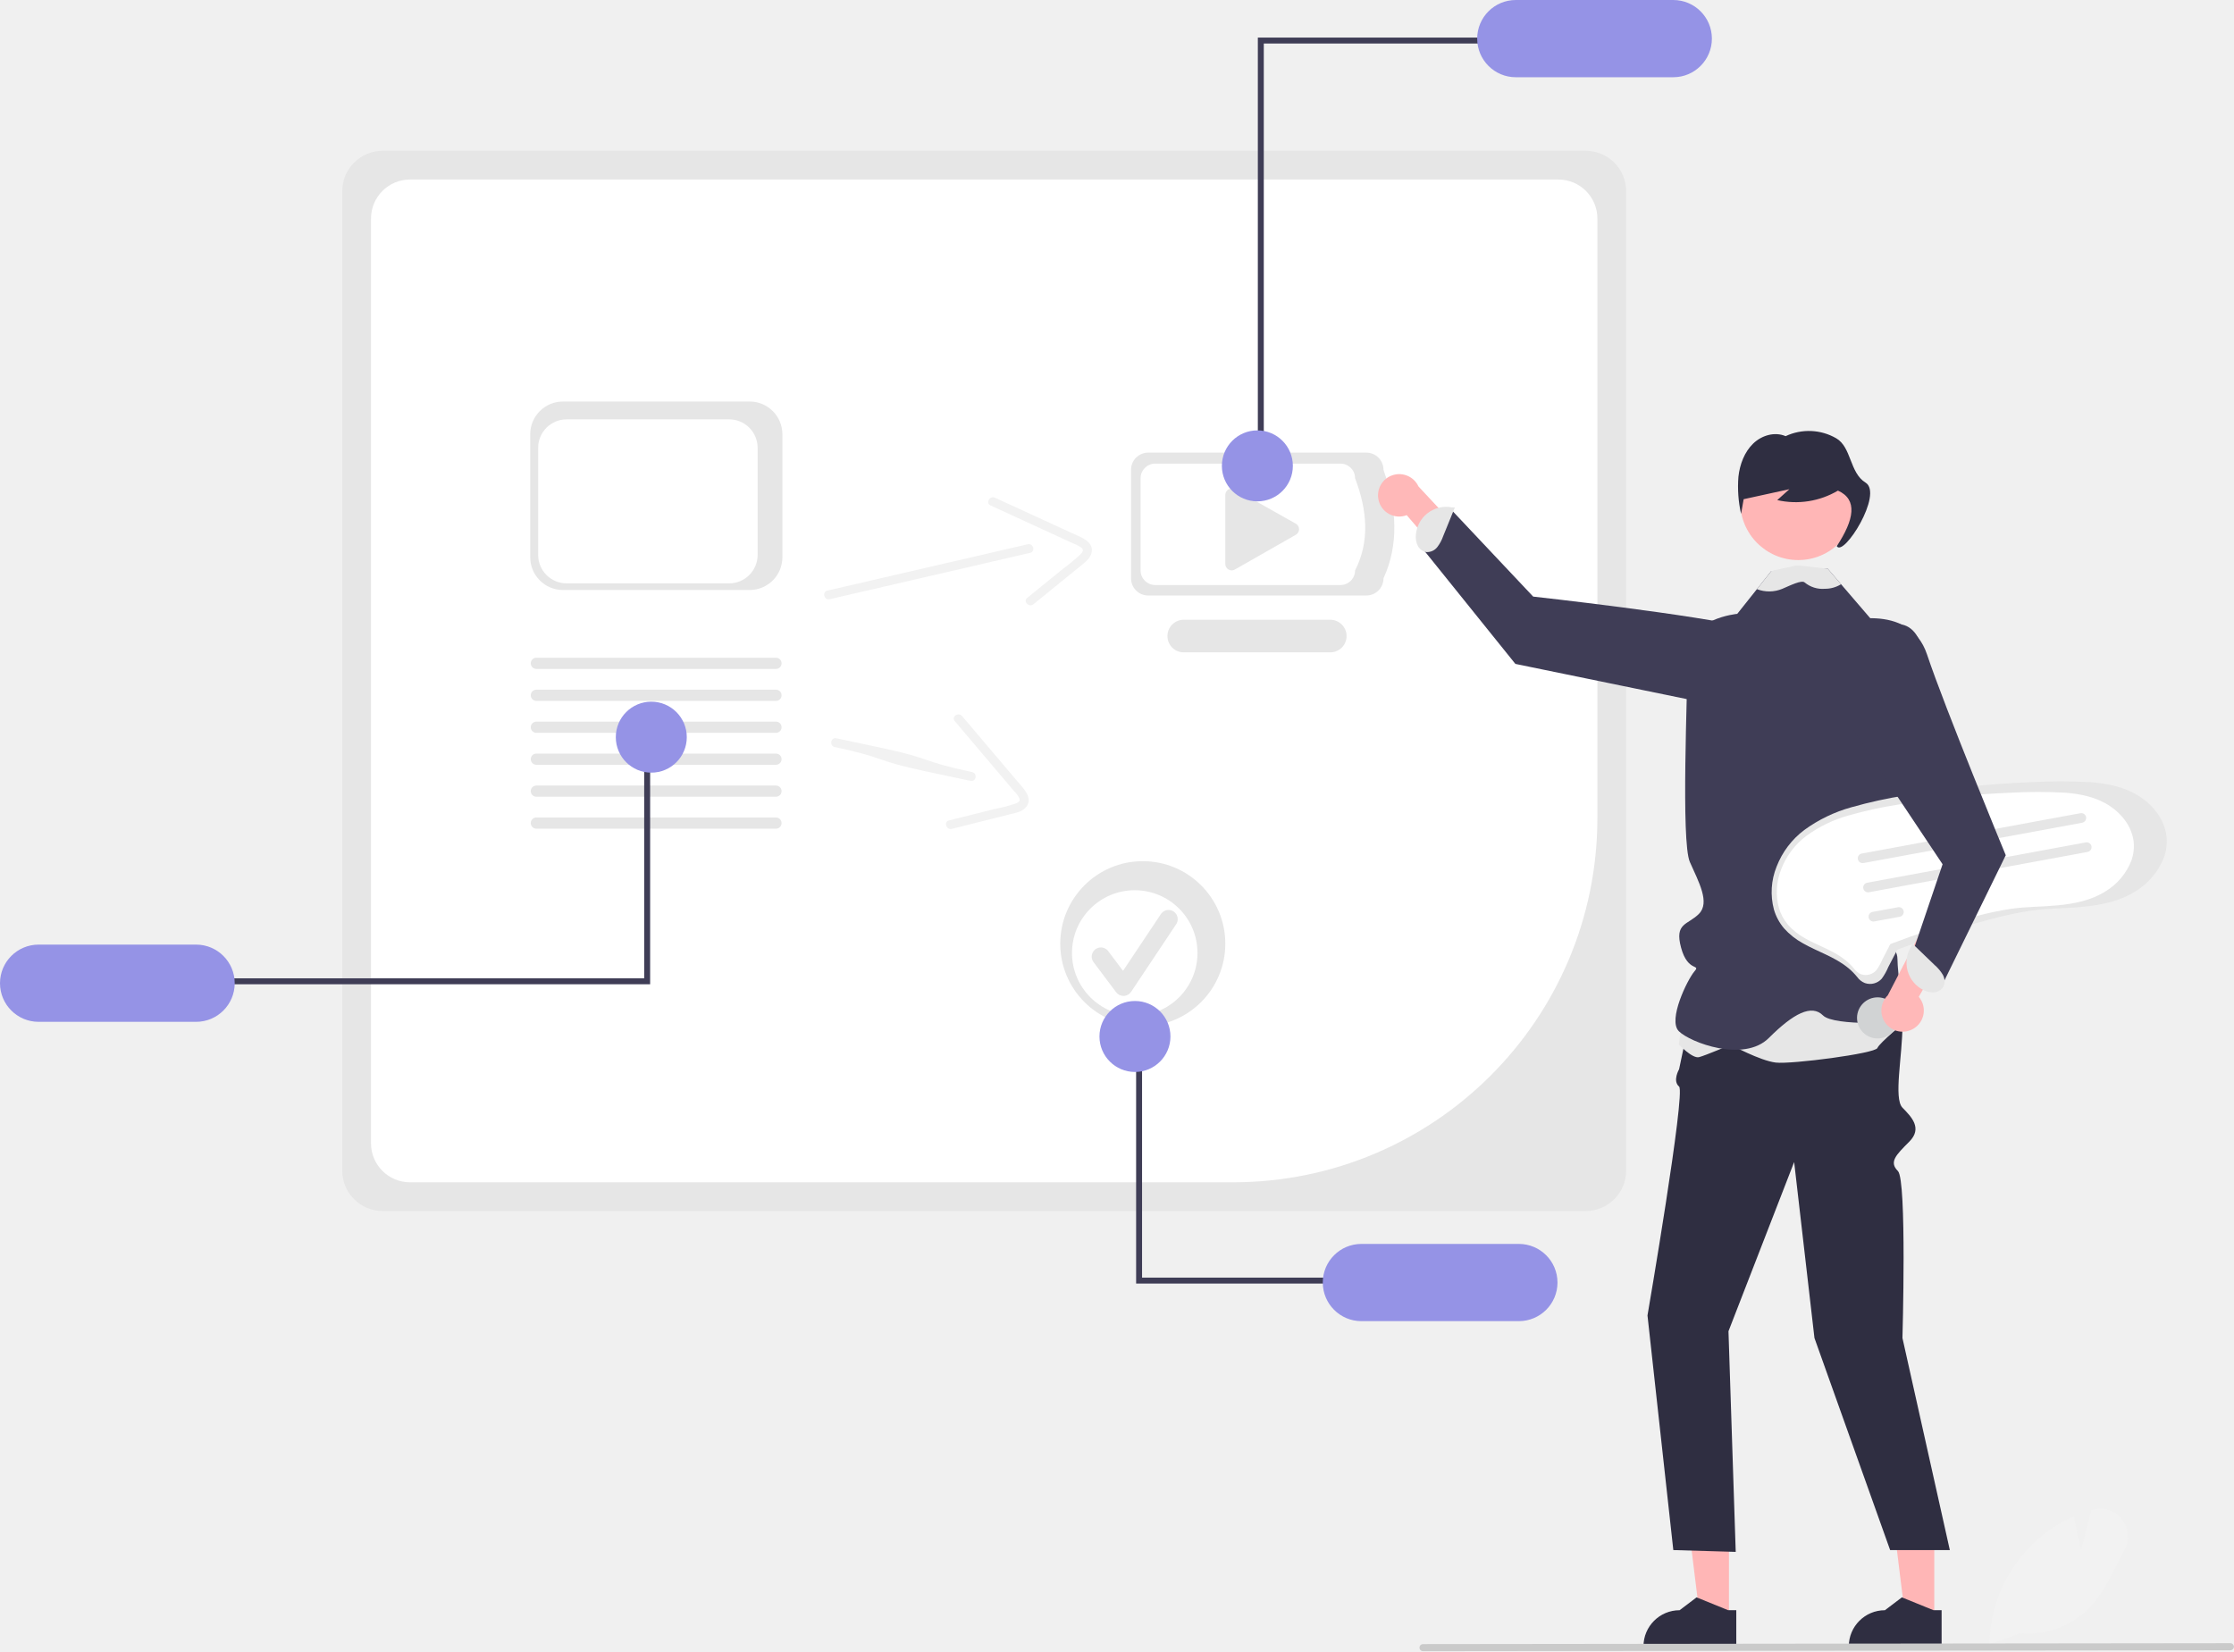
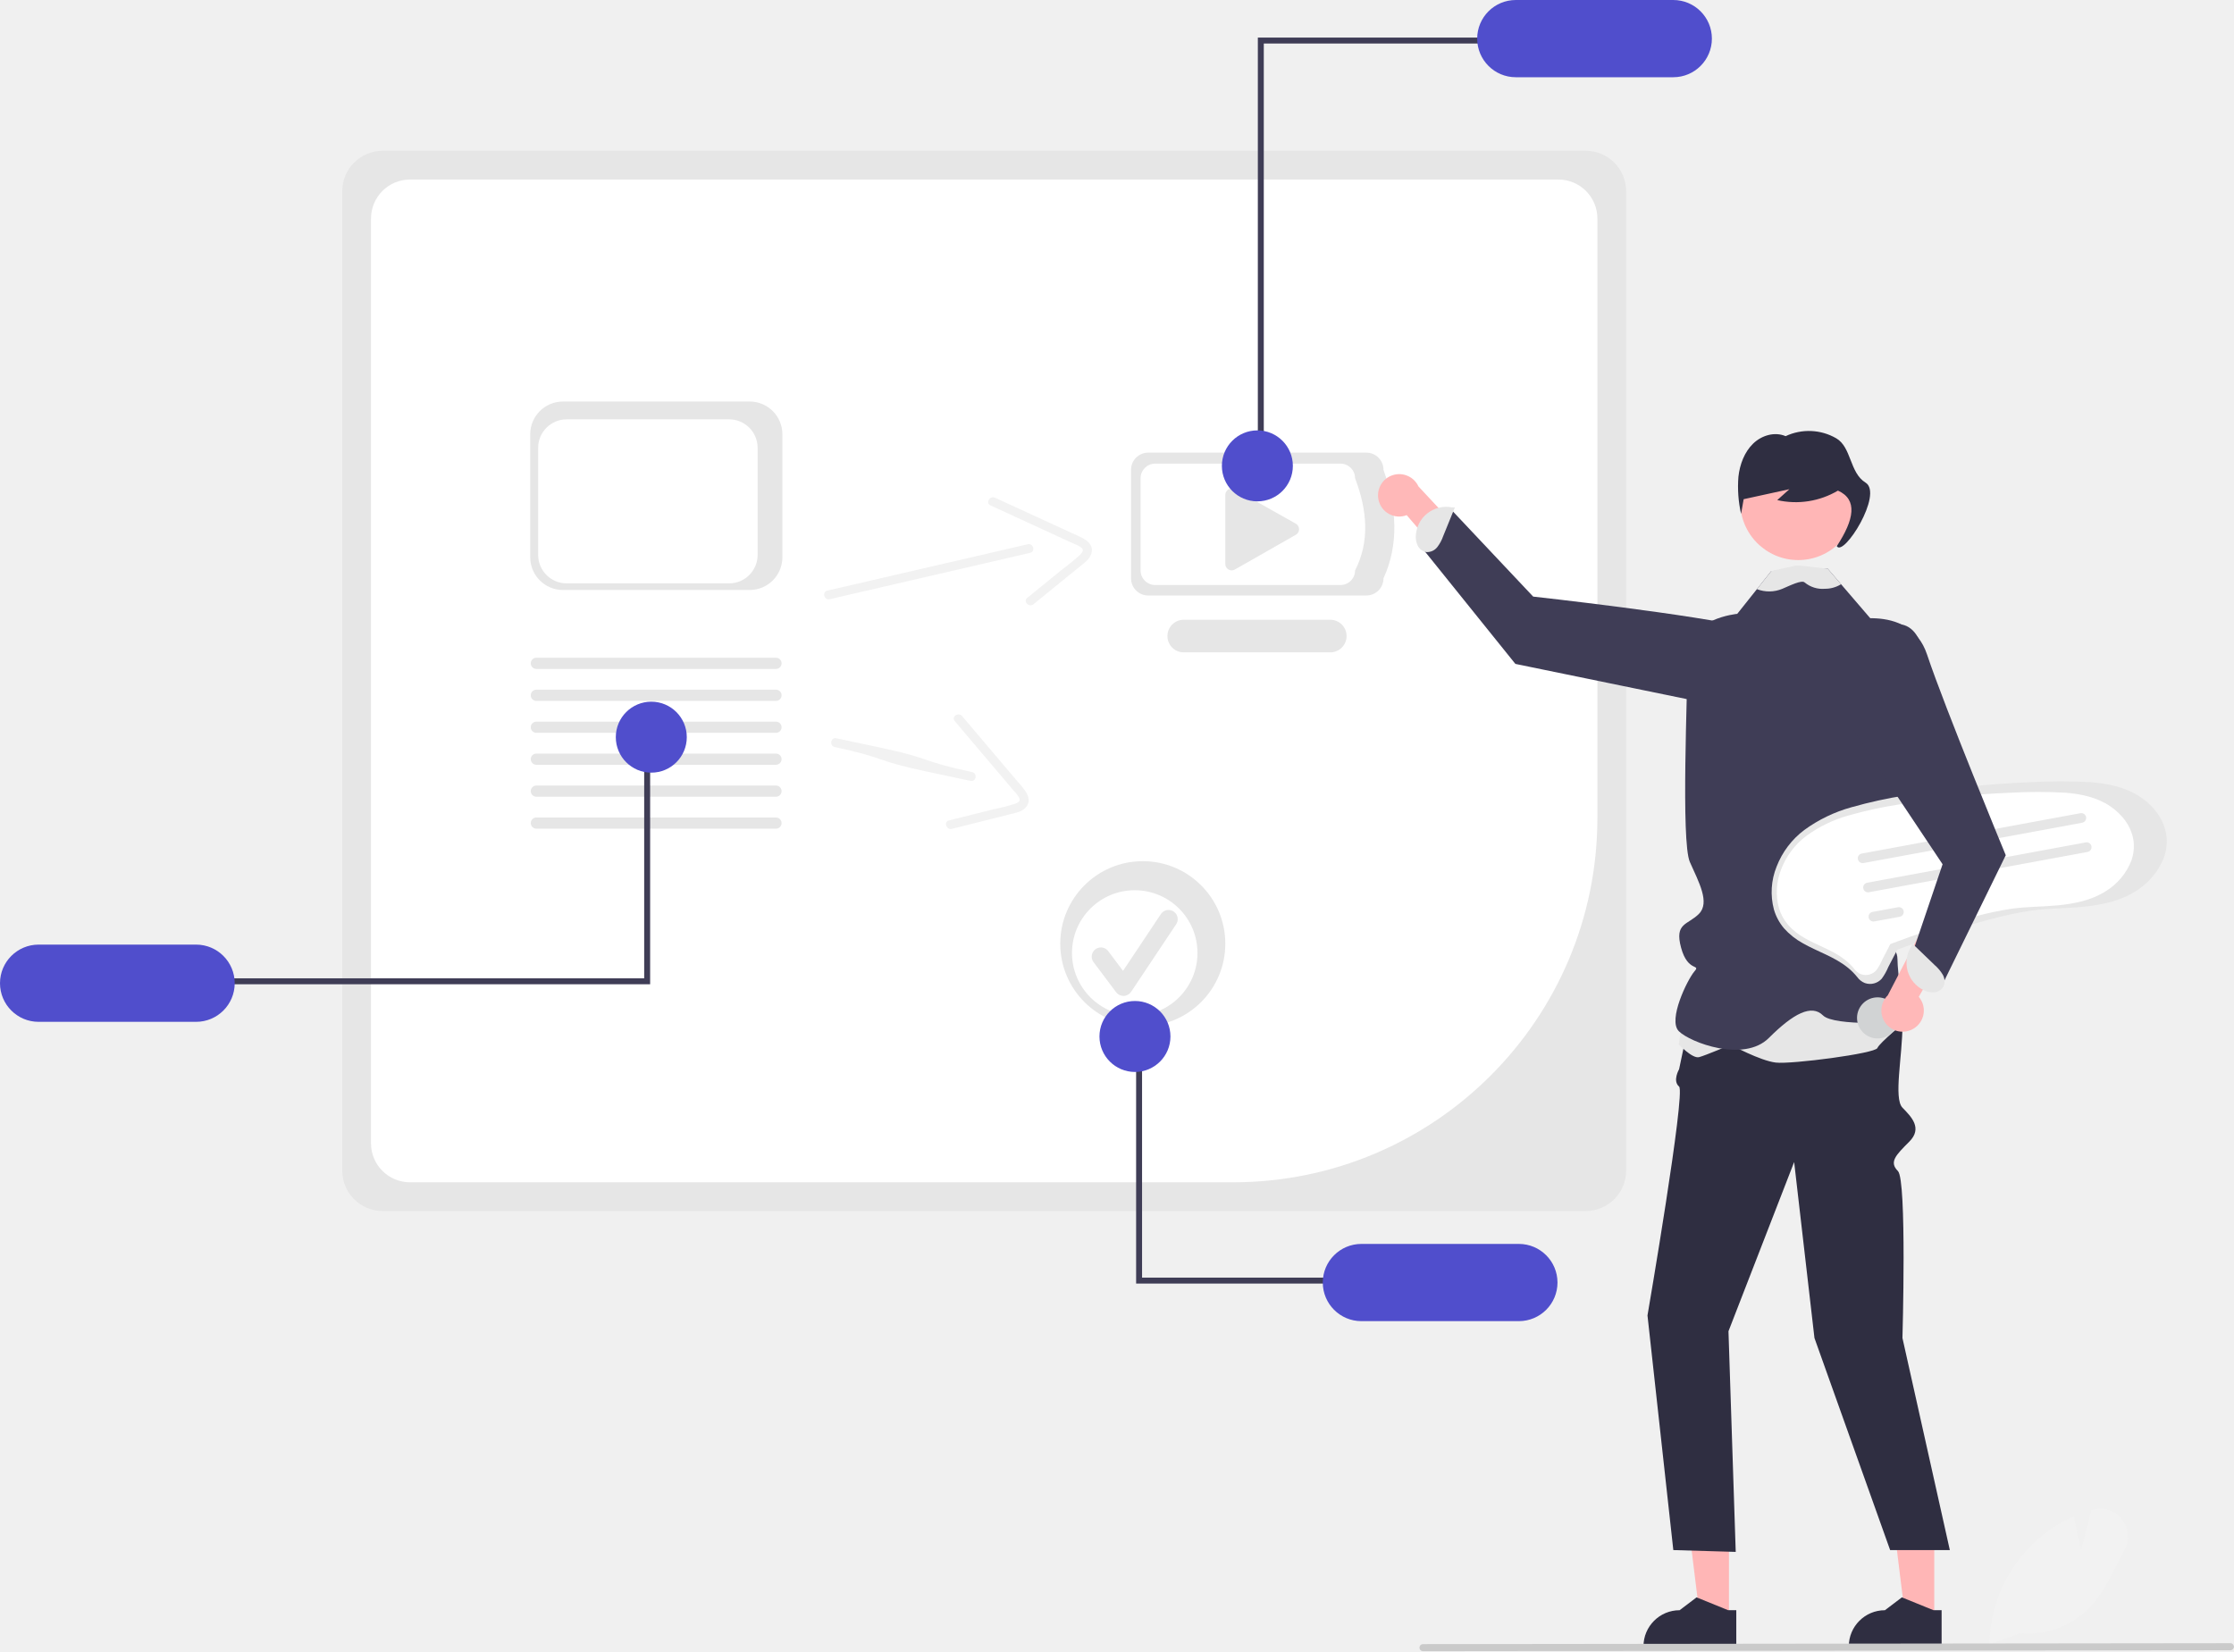
<svg xmlns="http://www.w3.org/2000/svg" data-name="Layer 1" width="751.951" height="555.868" viewBox="0 0 751.951 555.868">
  <path d="M757.765,579.763H352.83a13.625,13.625,0,0,1-13.609-13.609V236.431a13.625,13.625,0,0,1,13.609-13.609H757.765a13.625,13.625,0,0,1,13.609,13.609V566.154A13.625,13.625,0,0,1,757.765,579.763Z" transform="translate(-224.0247 -172.0659)" fill="#e6e6e6" />
  <path d="M362.011,232.509a13.124,13.124,0,0,0-13.109,13.109V556.975a13.124,13.124,0,0,0,13.109,13.108H639.174a122.66,122.66,0,0,0,122.521-122.521V245.618a13.124,13.124,0,0,0-13.109-13.109Z" transform="translate(-224.0247 -172.0659)" fill="#fff" />
  <path d="M683.925,372.54H610.5a5.782,5.782,0,0,1-5.776-5.776V330.219a5.782,5.782,0,0,1,5.776-5.776h73.424a5.782,5.782,0,0,1,5.776,5.776c4.543,12.932,5.189,25.221,0,36.545A5.782,5.782,0,0,1,683.925,372.54Z" transform="translate(-224.0247 -172.0659)" fill="#e6e6e6" />
  <path d="M675.226,369.008H612.845a4.913,4.913,0,0,1-4.907-4.907V333.052a4.913,4.913,0,0,1,4.907-4.907h62.382a4.913,4.913,0,0,1,4.907,4.907c4.21,11.058,4.887,21.521,0,31.049A4.913,4.913,0,0,1,675.226,369.008Z" transform="translate(-224.0247 -172.0659)" fill="#fff" />
  <path d="M671.862,391.683H622.4a5.488,5.488,0,0,1-.02-10.975h49.482a5.488,5.488,0,0,1,0,10.975Z" transform="translate(-224.0247 -172.0659)" fill="#e6e6e6" />
  <path d="M638.606,336.528a2.153,2.153,0,0,0-2.146,2.149v23.261a2.145,2.145,0,0,0,3.208,1.864l20.531-11.707a2.144,2.144,0,0,0-.01-3.733l-20.53-11.555A2.142,2.142,0,0,0,638.606,336.528Z" transform="translate(-224.0247 -172.0659)" fill="#e6e6e6" />
  <path d="M938.139,683.43a9.168,9.168,0,0,0-9.789-3.129l-.384.114-3.447,13.459c-.516-2.006-1.622-6.534-2.318-10.966l-.06-.366-.342.15a46.75,46.75,0,0,0-10.084,6.078A48.361,48.361,0,0,0,893.631,725.188l-.006.258-.006.162.456-.162,9.795-3.501a29.241,29.241,0,0,0,23.578-8.792c3.958-4.174,6.672-9.543,9.297-14.738.769-1.513,1.555-3.075,2.36-4.576A9.319,9.319,0,0,0,938.139,683.43Z" transform="translate(-224.0247 -172.0659)" fill="#f2f2f2" />
  <path d="M687.995,340.212a7.098,7.098,0,0,0,9.517,5.28l29.275,34.056,3.706-12.572-29.023-31.157a7.136,7.136,0,0,0-13.474,4.393Z" transform="translate(-224.0247 -172.0659)" fill="#ffb8b8" />
  <polygon points="581.955 545.239 572.267 545.239 567.658 507.87 581.957 507.87 581.955 545.239" fill="#ffb6b6" />
  <path d="M805.721,714.141l-10.344-4.207-.296-.122-5.711,4.329a12.161,12.161,0,0,0-12.159,12.159v.395h31.237V714.141Z" transform="translate(-224.0247 -172.0659)" fill="#2f2e41" />
  <polygon points="651.067 545.239 641.379 545.239 636.77 507.87 651.069 507.87 651.067 545.239" fill="#ffb6b6" />
  <path d="M874.833,714.141l-10.344-4.207-.296-.122-5.711,4.329a12.161,12.161,0,0,0-12.159,12.159v.395h31.237V714.141Z" transform="translate(-224.0247 -172.0659)" fill="#2f2e41" />
  <path d="M852.226,494.155s12.152,12.642,12.152,23.029-3.038,24.65,0,27.772,6.835,6.919,2.278,11.476-6.835,6.835-3.797,9.873,1.519,56.201,1.519,56.201L880.327,693.897H860.234l-25.475-71.391-6.835-59.239-22.105,56.96,2.441,74.282-21.006-.613-8.695-78.985s12.911-75.134,10.633-77.06,0-5.813,0-5.813l6.076-28.77Z" transform="translate(-224.0247 -172.0659)" fill="#2f2e41" />
  <path d="M828.435,404.522s4.132-16.282-14.904-20.95-73.449-10.665-73.449-10.665l-27.499-29.18-9.318,13.532,30.827,38.308,73.043,15.003Z" transform="translate(-224.0247 -172.0659)" fill="#3f3d56" />
  <path d="M707.794,356.262a12.889,12.889,0,0,0,1.979-3.665l3.944-9.69-1.024-.043a10.23,10.23,0,0,0-12.095,9.316,6.661,6.661,0,0,0,.644,3.621,3.947,3.947,0,0,0,2.891,2.12A4.364,4.364,0,0,0,707.794,356.262Z" transform="translate(-224.0247 -172.0659)" fill="#e6e6e6" />
  <path d="M791.388,507.149l-2.278,16.516s4.557,4.894,6.835,4.282,10.633-4.173,10.633-4.173,9.873,5.396,15.189,6.008,33.417-3.059,34.176-4.894,9.587-9.019,9.587-9.019l-3.511-20.955Z" transform="translate(-224.0247 -172.0659)" fill="#e6e6e6" />
  <path d="M865.383,449.369s-1.929,15.926-.41,17.392c1.519,1.458-1.519,10.686-4.557,16.762s2.278,6.835,2.278,11.392,2.278,21.265,2.278,21.265-23.544,1.519-27.341-2.278-9.873-.759-18.227,7.595-26.498,1.519-30.295-2.278,2.954-17.468,5.233-20.118-2.195.418-4.473-7.982,2.195-7.595,5.992-11.392,0-10.633-3.038-17.468-.759-57.72-.759-69.871,16.708-13.671,16.708-13.671l6.615-8.316,4.861-6.114,9.524-.38.251-.008,9.212-.372,4.473,5.21,9.873,11.498,11.392,2.278c9.114,3.038,6.835,22.025,6.835,22.025Z" transform="translate(-224.0247 -172.0659)" fill="#3f3d56" />
  <circle cx="605.277" cy="169.023" r="19.522" fill="#ffb6b6" />
  <path d="M851.938,334.521c-5.37-3.293-4.682-11.903-9.855-14.91a18.424,18.424,0,0,0-17.032-.715c-3.644-1.559-8.01-.315-10.925,2.5s-4.493,6.968-4.959,11.145a41.705,41.705,0,0,0,.894,12.526q.434-2.475.869-4.949l15.39-3.364q-2.044,1.836-4.087,3.672a27.956,27.956,0,0,0,20.437-3.196c6.7,3.004,5.486,9.749-.396,18.701C844.551,359.729,858.056,338.274,851.938,334.521Z" transform="translate(-224.0247 -172.0659)" fill="#2f2e41" />
  <path d="M843.708,368.736a1.542,1.542,0,0,1-.137.099,10.227,10.227,0,0,1-5.324,1.443,9.414,9.414,0,0,1-6.782-2.127c-.995-.942-4.952,1.048-7.549,2.149a11.46,11.46,0,0,1-8.529.099l4.861-6.114,8.011-1.776h2l8.976,1.017Z" transform="translate(-224.0247 -172.0659)" fill="#e6e6e6" />
  <path d="M974.791,727.627l-271.75.307a1.191,1.191,0,1,1-.012-2.381h.012l271.75-.307a1.191,1.191,0,0,1,0,2.381Z" transform="translate(-224.0247 -172.0659)" fill="#cacaca" />
  <polygon points="425.383 155.694 423.383 155.694 423.383 12.651 502.04 12.651 502.04 14.651 425.383 14.651 425.383 155.694" fill="#3f3d56" />
-   <path d="M787.237,172.066h-53a13,13,0,1,0,0,26h53a13,13,0,0,0,0-26Z" transform="translate(-224.0247 -172.0659)" fill="#9593e6" />
-   <circle cx="423.223" cy="156.834" r="11.946" fill="#9593e6" />
+   <path d="M787.237,172.066h-53a13,13,0,1,0,0,26h53a13,13,0,0,0,0-26Z" transform="translate(-224.0247 -172.0659)" fill="#504ecc" />
+   <circle cx="423.223" cy="156.834" r="11.946" fill="#504ecc" />
  <path d="M503.297,373.788,555.703,361.661l15.042-3.481c1.882-.435,1.1-3.332-.782-2.897l-52.406,12.127-15.043,3.481c-1.882.435-1.1,3.332.782,2.897Z" transform="translate(-224.0247 -172.0659)" fill="#f2f2f2" />
  <path d="M557.413,342.206l28.055,12.905a9.289,9.289,0,0,1,2.655,1.437c.774.758.211,1.488-.421,2.149a63.263,63.263,0,0,1-5.971,4.929l-11.952,9.717c-1.5,1.22.617,3.348,2.103,2.14l10.41-8.463,5.205-4.232c1.475-1.199,3.27-2.422,3.862-4.332,1.245-4.013-3.668-5.608-6.399-6.864l-12.217-5.62L558.94,339.623c-1.74-.8-3.281,1.776-1.528,2.583Z" transform="translate(-224.0247 -172.0659)" fill="#f2f2f2" />
  <path d="M944.566,440.449c-4.998-3.389-11.07-4.648-17.005-5.075a182.41,182.41,0,0,0-20.252.024q-10.51.416-20.977,1.521-10.452,1.106-20.817,2.899a153.828,153.828,0,0,0-18.331,4.012,49.195,49.195,0,0,0-15.852,7.655,28.072,28.072,0,0,0-9.315,12.325,22.891,22.891,0,0,0-.899,14.456,17.234,17.234,0,0,0,3.408,6.331,23.744,23.744,0,0,0,6.348,5.026c4.958,2.831,10.576,4.533,15.06,8.158a21.29,21.29,0,0,1,3.215,3.197,5.835,5.835,0,0,0,2.583,2.032,5.275,5.275,0,0,0,5.668-1.459,19.189,19.189,0,0,0,2.231-3.966l2.366-4.564a6.382,6.382,0,0,1,.591-1.141c.177-.211-.14.004-.079-.051.033-.031.102-.03.14-.054a3.427,3.427,0,0,1,.611-.234q3.282-1.251,6.594-2.425c8.149-2.904,16.397-5.581,24.774-7.75a119.875,119.875,0,0,1,13.096-2.74c5.716-.814,11.518-.72,17.26-1.276,6.182-.599,12.56-1.85,17.862-5.254a23.193,23.193,0,0,0,9.602-11.493,16.08,16.08,0,0,0,.801-7.116C952.56,448.052,949.01,443.462,944.566,440.449Z" transform="translate(-224.0247 -172.0659)" fill="#e6e6e6" />
  <path d="M934.337,443.503c-4.517-3.062-10.004-4.2-15.367-4.586a164.839,164.839,0,0,0-18.301.022q-9.497.376-18.956,1.374-9.445 1-18.811,2.62a139.01,139.01,0,0,0-16.565,3.626A44.456,44.456,0,0,0,832.011,453.476a25.368,25.368,0,0,0-8.418,11.138,20.686,20.686,0,0,0-.813,13.063,15.574,15.574,0,0,0,3.079,5.721,21.457,21.457,0,0,0,5.737,4.542c4.48,2.558,9.557,4.097,13.609,7.372a19.239,19.239,0,0,1,2.906,2.889,5.273,5.273,0,0,0,2.334,1.836,4.767,4.767,0,0,0,5.122-1.319,17.341,17.341,0,0,0,2.016-3.584l2.138-4.124a5.767,5.767,0,0,1,.534-1.031c.16-.191-.126.004-.072-.046.03-.028.092-.027.126-.049a3.097,3.097,0,0,1,.552-.212q2.966-1.131,5.959-2.191c7.364-2.625,14.817-5.044,22.388-7.003a108.324,108.324,0,0,1,11.835-2.476c5.165-.736,10.409-.65,15.597-1.153,5.586-.541,11.351-1.672,16.141-4.748a20.959,20.959,0,0,0,8.677-10.386,14.531,14.531,0,0,0,.724-6.43C941.561,450.373,938.352,446.226,934.337,443.503Z" transform="translate(-224.0247 -172.0659)" fill="#fff" />
  <path d="M924.877,449.033,851.276,462.607a1.628,1.628,0,1,1-.6-3.201l.01-.002,73.601-13.575a1.628,1.628,0,1,1,.591,3.203Z" transform="translate(-224.0247 -172.0659)" fill="#e6e6e6" />
  <path d="M926.69,458.862,853.089,472.437a1.628,1.628,0,1,1-.6-3.201l.01-.002,73.601-13.575a1.628,1.628,0,1,1,.591,3.203Z" transform="translate(-224.0247 -172.0659)" fill="#e6e6e6" />
  <path d="M863.479,480.684l-8.577,1.582a1.628,1.628,0,0,1-.591-3.203l8.577-1.582a1.628,1.628,0,0,1,.591,3.203Z" transform="translate(-224.0247 -172.0659)" fill="#e6e6e6" />
  <circle cx="856.01" cy="514.742" r="6.921" transform="translate(-303.1895 -8.26639) rotate(-10.45006)" fill="#d1d3d4" />
  <path d="M476.366,370.688H413.5a11.021,11.021,0,0,1-11.008-11.008V318.248a11.021,11.021,0,0,1,11.008-11.008h62.866A11.021,11.021,0,0,1,487.374,318.248v41.433A11.021,11.021,0,0,1,476.366,370.688Z" transform="translate(-224.0247 -172.0659)" fill="#e6e6e6" />
  <path d="M469.457,368.456H414.744a9.592,9.592,0,0,1-9.58-9.58V322.817a9.592,9.592,0,0,1,9.58-9.58h54.713a9.592,9.592,0,0,1,9.58,9.58V358.876A9.592,9.592,0,0,1,469.457,368.456Z" transform="translate(-224.0247 -172.0659)" fill="#fff" />
  <path d="M485.221,408.017H404.555a1.882,1.882,0,0,1,0-3.764h80.666a1.882,1.882,0,0,1,0,3.764Z" transform="translate(-224.0247 -172.0659)" fill="#e6e6e6" />
  <path d="M485.221,397.261H404.555a1.882,1.882,0,0,1,0-3.764h80.666a1.882,1.882,0,0,1,0,3.764Z" transform="translate(-224.0247 -172.0659)" fill="#e6e6e6" />
  <path d="M485.221,418.772H404.555a1.882,1.882,0,1,1,0-3.764h80.666a1.882,1.882,0,1,1,0,3.764Z" transform="translate(-224.0247 -172.0659)" fill="#e6e6e6" />
  <path d="M485.221,429.527H404.555a1.882,1.882,0,1,1,0-3.764h80.666a1.882,1.882,0,1,1,0,3.764Z" transform="translate(-224.0247 -172.0659)" fill="#e6e6e6" />
  <path d="M485.221,440.283H404.555a1.882,1.882,0,1,1,0-3.764h80.666a1.882,1.882,0,1,1,0,3.764Z" transform="translate(-224.0247 -172.0659)" fill="#e6e6e6" />
  <path d="M485.221,451.038H404.555a1.882,1.882,0,0,1,0-3.764h80.666a1.882,1.882,0,0,1,0,3.764Z" transform="translate(-224.0247 -172.0659)" fill="#e6e6e6" />
  <polygon points="216.83 254.306 218.83 254.306 218.83 331.349 74.173 331.349 74.173 329.349 216.83 329.349 216.83 254.306" fill="#3f3d56" />
-   <path d="M237.025,516.066h53a13,13,0,0,0,0-26h-53a13,13,0,0,0,0,26Z" transform="translate(-224.0247 -172.0659)" fill="#9593e6" />
-   <circle cx="219.223" cy="248.166" r="11.946" fill="#9593e6" />
+   <path d="M237.025,516.066h53a13,13,0,0,0,0-26h-53a13,13,0,0,0,0,26Z" transform="translate(-224.0247 -172.0659)" fill="#504ecc" />
+   <circle cx="219.223" cy="248.166" r="11.946" fill="#504ecc" />
  <path d="M504.992,423.551c17.539,3.728,13.077,4.455,30.616,8.183l15.103,3.21c1.889.402,2.406-2.554.516-2.956-17.539-3.728-13.077-4.455-30.616-8.183l-15.103-3.21c-1.889-.402-2.407,2.554-.516,2.956Z" transform="translate(-224.0247 -172.0659)" fill="#f2f2f2" />
  <path d="M545.388,414.829l19.961,23.563a9.288,9.288,0,0,1,1.798,2.425c.381,1.015-.439,1.437-1.291,1.769A63.258,63.258,0,0,1,558.36,444.525l-14.941,3.748c-1.876.471-.858,3.295,1,2.829l13.013-3.265,6.507-1.632c1.843-.462,3.987-.812,5.332-2.292,2.826-3.109-.951-6.633-2.894-8.927L557.685,424.726l-9.819-11.591c-1.238-1.461-3.724.222-2.477,1.694Z" transform="translate(-224.0247 -172.0659)" fill="#f2f2f2" />
  <circle cx="384.653" cy="317.695" r="27.78" fill="#e6e6e6" />
  <circle cx="381.945" cy="320.814" r="21.119" fill="#fff" />
  <path d="M602.18,507.338a3.089,3.089,0,0,1-2.472-1.236l-7.579-10.105a3.09,3.09,0,1,1,4.942-3.71l.002.003,4.958,6.611,12.735-19.102a3.09,3.09,0,1,1,5.142,3.428l-15.158,22.736a3.091,3.091,0,0,1-2.485,1.375C602.237,507.338,602.209,507.338,602.18,507.338Z" transform="translate(-224.0247 -172.0659)" fill="#e6e6e6" />
  <path d="M868.075,518.379a7.098,7.098,0,0,0,1.794-10.734l22.306-38.978-13.088.711L859.429,507.149a7.136,7.136,0,0,0,8.646,11.23Z" transform="translate(-224.0247 -172.0659)" fill="#ffb8b8" />
  <path d="M842.951,381.753s23.624-7.595,29.7,10.633,26.501,67.593,26.501,67.593l-21.944,44.809-9.873-10.633,10.552-31.138-30.379-45.568Z" transform="translate(-224.0247 -172.0659)" fill="#3f3d56" />
  <path d="M877.961,500.212a12.89,12.89,0,0,0-2.671-3.196l-7.538-7.255-.419.935a10.23,10.23,0,0,0,4.168,14.687,6.661,6.661,0,0,0,3.602.744,3.946,3.946,0,0,0,3.041-1.899A4.364,4.364,0,0,0,877.961,500.212Z" transform="translate(-224.0247 -172.0659)" fill="#e6e6e6" />
  <polygon points="384.412 355.068 382.412 355.068 382.412 432.111 450.069 432.111 450.069 430.111 384.412 430.111 384.412 355.068" fill="#3f3d56" />
-   <path d="M748.267,603.828a13.012,13.012,0,0,0-13-13h-53a13,13,0,0,0,0,26h53A13.012,13.012,0,0,0,748.267,603.828Z" transform="translate(-224.0247 -172.0659)" fill="#9593e6" />
-   <circle cx="382.019" cy="348.928" r="11.946" fill="#9593e6" />
+   <path d="M748.267,603.828a13.012,13.012,0,0,0-13-13h-53a13,13,0,0,0,0,26h53A13.012,13.012,0,0,0,748.267,603.828Z" transform="translate(-224.0247 -172.0659)" fill="#504ecc" />
+   <circle cx="382.019" cy="348.928" r="11.946" fill="#504ecc" />
</svg>
